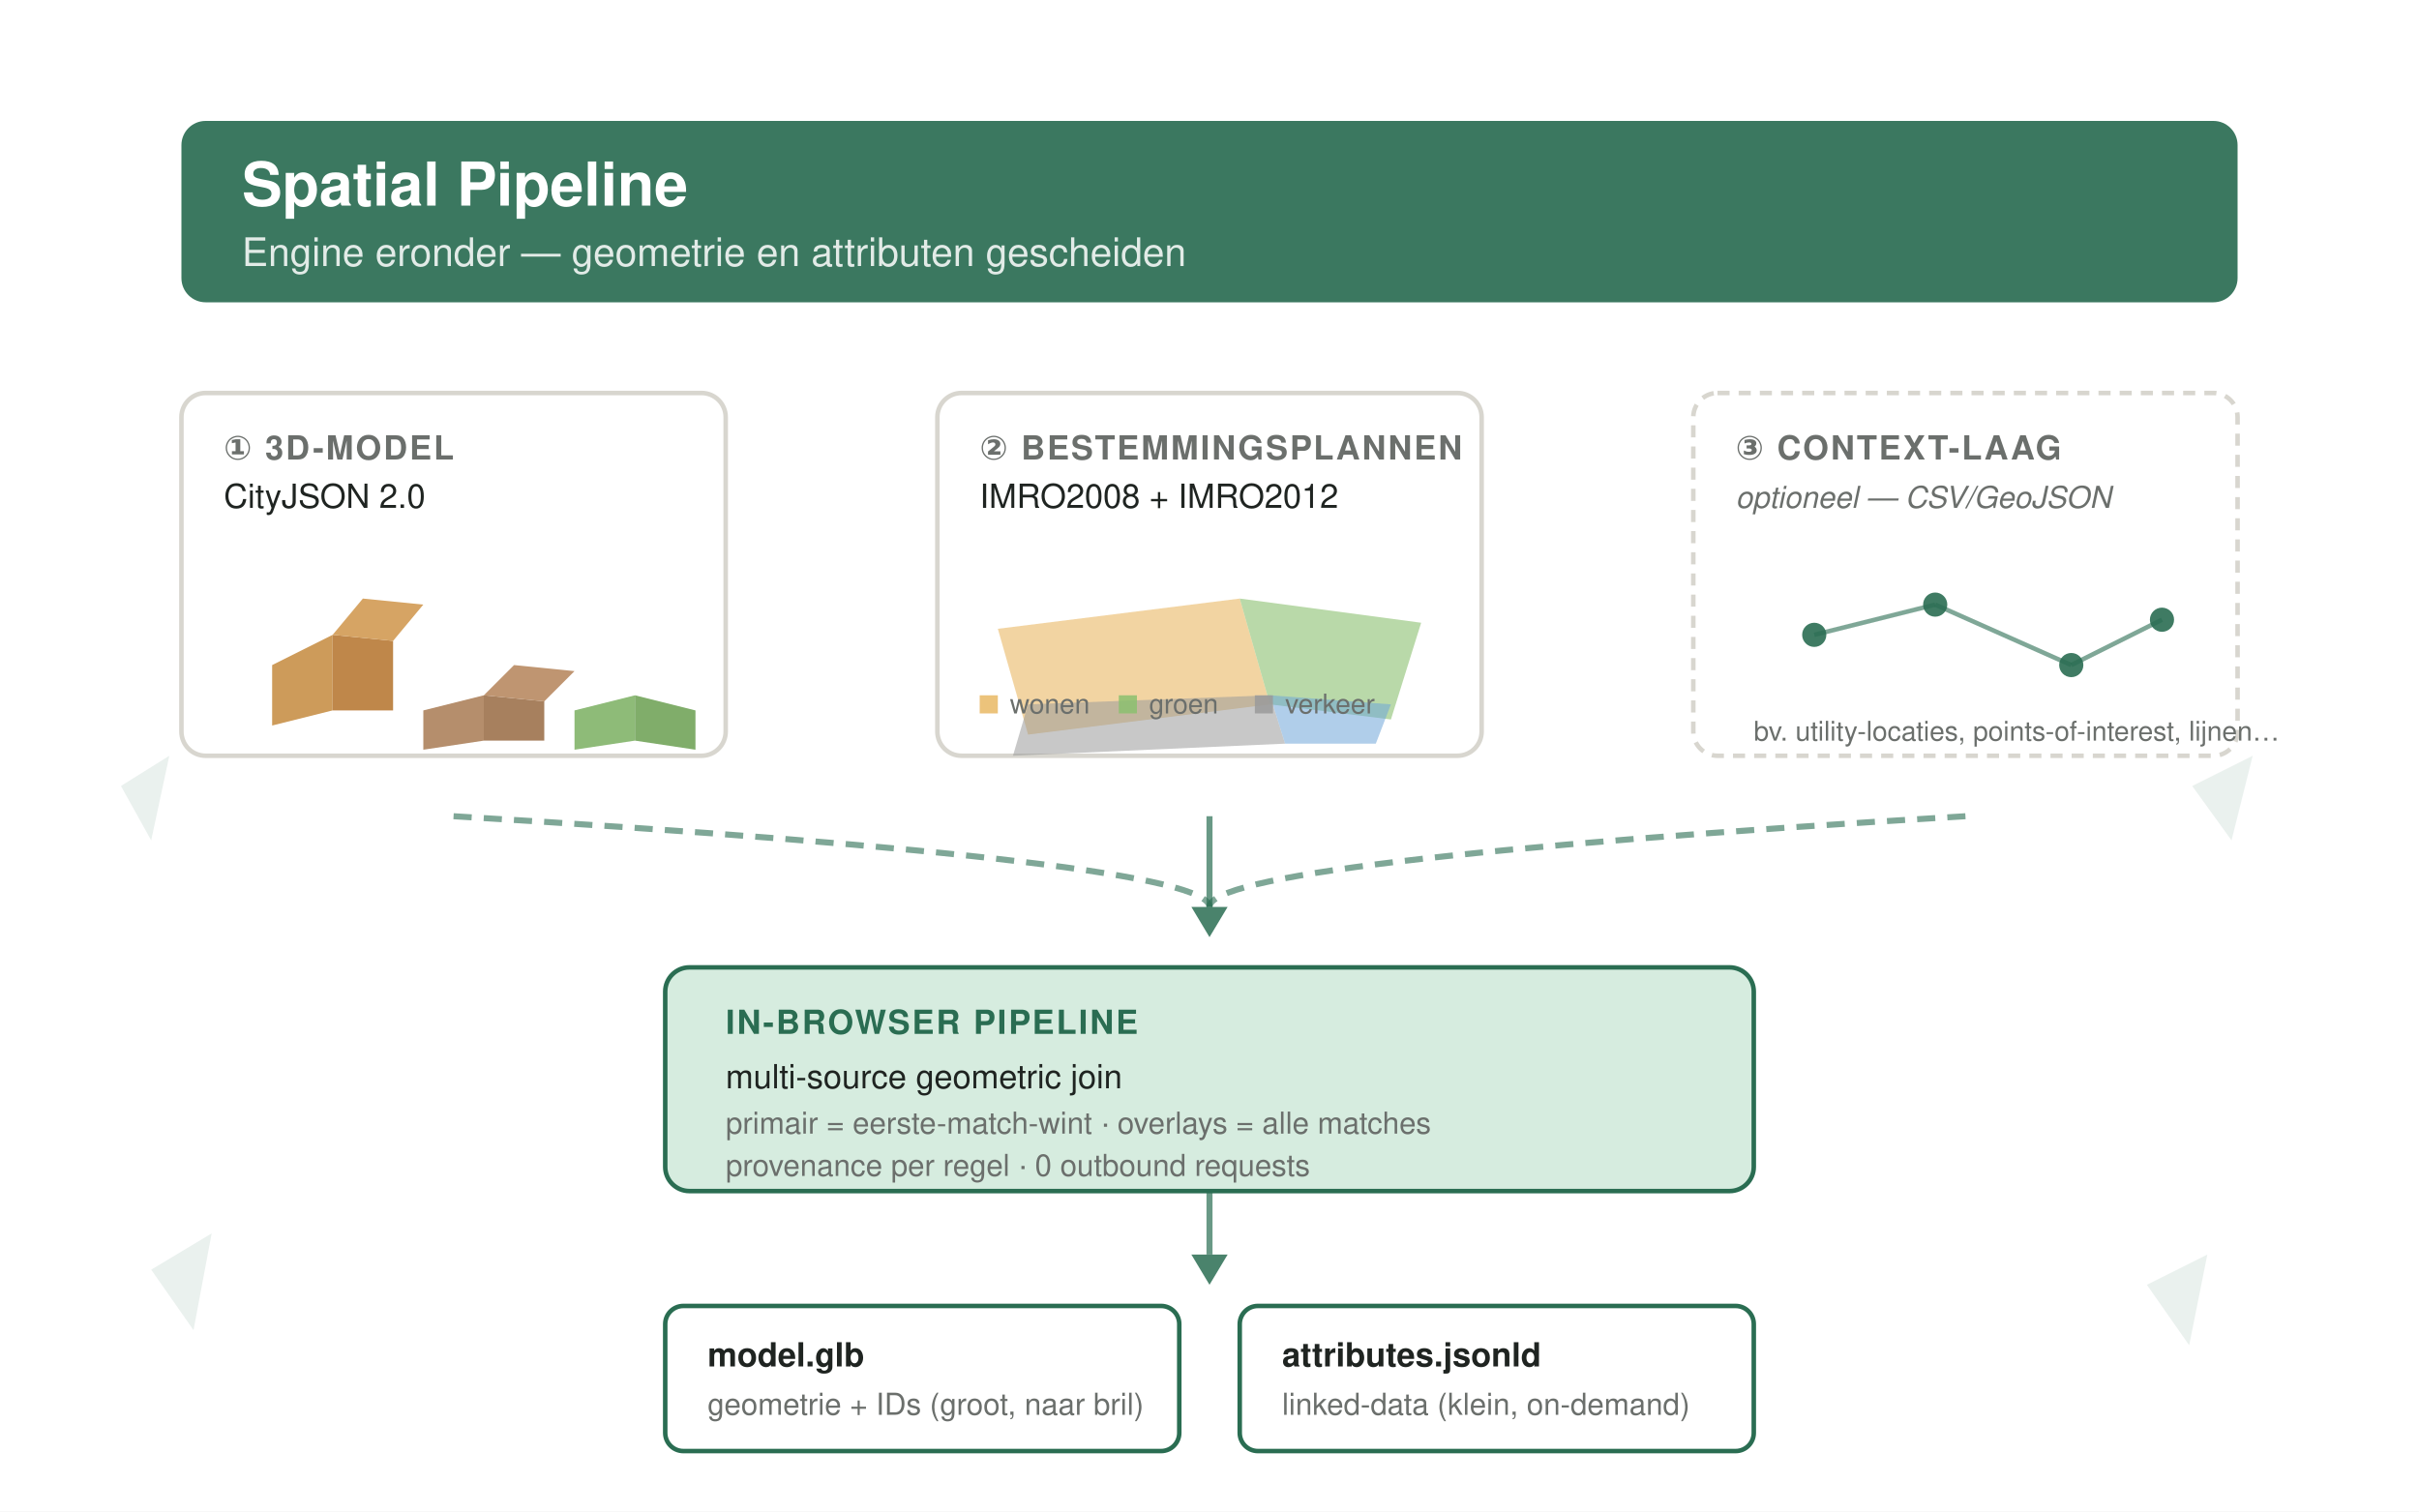
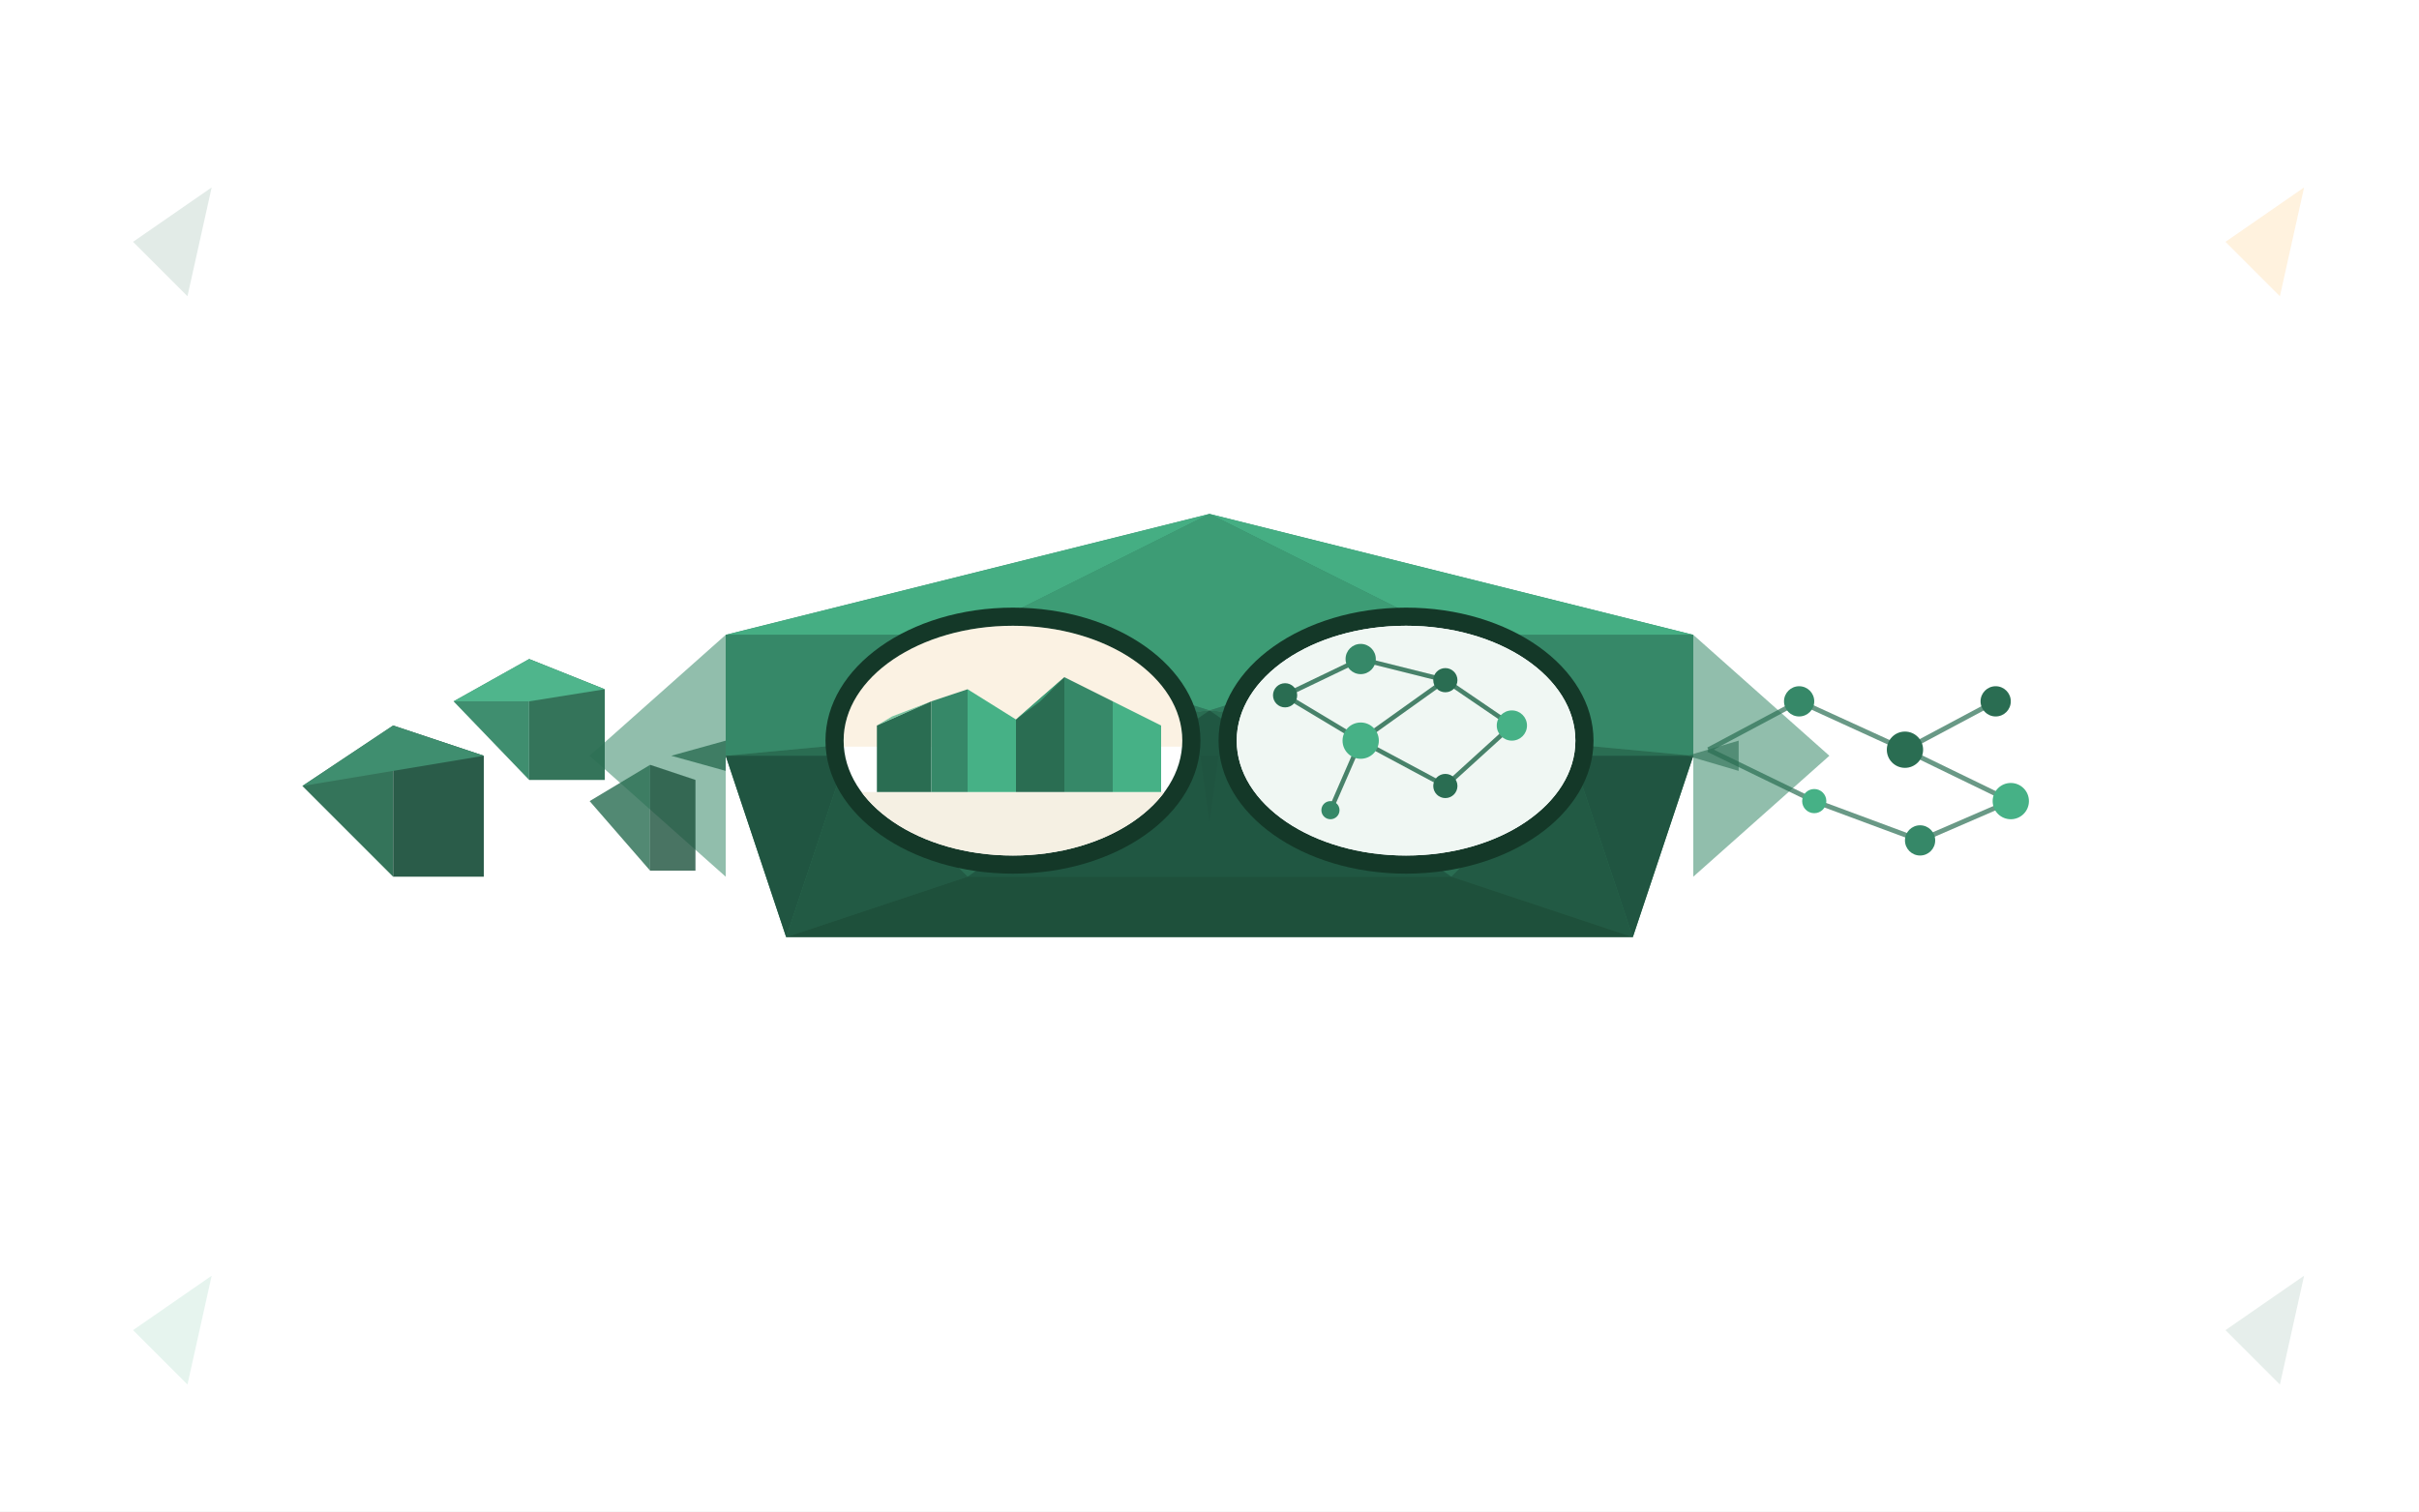
<svg xmlns="http://www.w3.org/2000/svg" viewBox="0 0 800 500" width="800" height="500">
  <rect width="800" height="500" fill="#FFFFFF" />
+   <polygon points="195,250 240,210 240,290" fill="#368868" opacity="0.55" />
+   <polygon points="605,250 560,210 560,290" fill="#368868" opacity="0.55" />
+   <polygon points="240,210 400,170 560,210 560,250 400,235 240,250" fill="#368868" />
+   <polygon points="240,210 400,170 320,210" fill="#46b186" opacity="0.92" />
+   <polygon points="400,170 560,210 480,210" fill="#46b186" opacity="0.92" />
+   <polygon points="320,210 400,170 480,210 400,235" fill="#3d9c75" />
+   <polygon points="240,210 320,210 280,250 240,250" fill="#368868" opacity="0.95" />
+   <polygon points="320,210 400,235 280,250" fill="#2f7a5d" />
+   <polygon points="480,210 560,210 560,250 520,250" fill="#368868" opacity="0.95" />
+   <polygon points="480,210 400,235 520,250" fill="#2f7a5d" />
+   <polygon points="240,250 400,235 560,250 540,310 260,310" fill="#2a6d52" />
+   <polygon points="240,250 280,250 260,310" fill="#1f5440" opacity="0.95" />
+   <polygon points="560,250 520,250 540,310" fill="#1f5440" opacity="0.95" />
+   <polygon points="280,250 400,235 320,290" fill="#2a6d52" />
+   <polygon points="400,235 520,250 480,290" fill="#2a6d52" />
+   <polygon points="280,250 320,290 260,310" fill="#225a44" />
+   <polygon points="520,250 480,290 540,310" fill="#225a44" />
+   <polygon points="320,290 400,235 480,290" fill="#1f5440" opacity="0.85" />
+   <polygon points="320,290 480,290 540,310 260,310" fill="#143828" opacity="0.55" />
+   <ellipse cx="335" cy="245" rx="62" ry="44" fill="#143828" />
+   <ellipse cx="335" cy="245" rx="56" ry="38" fill="#FFFFFF" />
  <g>
-     <rect x="60" y="40" width="680" height="60" rx="8" fill="#2a6d52" opacity="0.92" />
-     <text x="80" y="68" font-family="Helvetica, Arial, sans-serif" font-size="20" font-weight="600" fill="white">Spatial Pipeline</text>
-     <text x="80" y="88" font-family="Helvetica, Arial, sans-serif" font-size="13" fill="white" opacity="0.85">Engine eronder — geometrie en attributen gescheiden</text>
-   </g>
-   <g transform="translate(60, 130)">
-     <rect x="0" y="0" width="180" height="120" rx="8" fill="white" stroke="#d8d6cf" stroke-width="1.5" />
-     <text x="14" y="22" font-family="Helvetica, Arial, sans-serif" font-size="11" font-weight="600" fill="#6b6f6c" letter-spacing="0.06em">① 3D-MODEL</text>
-     <text x="14" y="38" font-family="Helvetica, Arial, sans-serif" font-size="11" fill="#1f2421">CityJSON 2.0</text>
-     <g transform="translate(20, 50)">
-       <polygon points="10,40 30,30 30,55 10,60" fill="#c89048" opacity="0.9" />
-       <polygon points="30,30 50,32 50,55 30,55" fill="#b87a36" opacity="0.9" />
-       <polygon points="30,30 40,18 60,20 50,32" fill="#d4a05c" opacity="0.95" />
-       <polygon points="60,55 80,50 80,65 60,68" fill="#a87a52" opacity="0.85" />
-       <polygon points="80,50 100,52 100,65 80,65" fill="#986a42" opacity="0.85" />
-       <polygon points="80,50 90,40 110,42 100,52" fill="#b88a62" opacity="0.9" />
-       <polygon points="110,55 130,50 130,65 110,68" fill="#7aaf60" opacity="0.85" />
-       <polygon points="130,50 150,55 150,68 130,65" fill="#6a9f50" opacity="0.85" />
+     <clipPath id="lensL">
+       <ellipse cx="335" cy="245" rx="56" ry="38" />
+     </clipPath>
+     <g clip-path="url(#lensL)">
+       <rect x="279" y="207" width="112" height="40" fill="#E9B864" opacity="0.18" />
+       <rect x="279" y="262" width="112" height="22" fill="#F5F0E3" />
+       <polygon points="290,262 290,240 308,232 308,262" fill="#2a6d52" />
+       <polygon points="308,262 308,232 320,228 320,262" fill="#368868" />
+       <polygon points="320,262 320,228 336,238 336,262" fill="#46b186" />
+       <polygon points="336,262 336,238 352,224 352,262" fill="#2a6d52" />
+       <polygon points="352,262 352,224 368,232 368,262" fill="#368868" />
+       <polygon points="368,262 368,232 384,240 384,262" fill="#46b186" />
+       <polygon points="290,240 308,232 295,237" fill="#46b186" opacity="0.7" />
+       <polygon points="336,238 352,224 344,232" fill="#46b186" opacity="0.7" />
    </g>
  </g>
-   <g transform="translate(310, 130)">
-     <rect x="0" y="0" width="180" height="120" rx="8" fill="white" stroke="#d8d6cf" stroke-width="1.5" />
-     <text x="14" y="22" font-family="Helvetica, Arial, sans-serif" font-size="11" font-weight="600" fill="#6b6f6c" letter-spacing="0.06em">② BESTEMMINGSPLANNEN</text>
-     <text x="14" y="38" font-family="Helvetica, Arial, sans-serif" font-size="11" fill="#1f2421">IMRO2008 + IMRO2012</text>
-     <g transform="translate(20, 48)">
-       <polygon points="0,30 80,20 90,55 10,65" fill="#e9b864" opacity="0.6" />
-       <polygon points="80,20 140,28 130,60 90,55" fill="#8bbf6f" opacity="0.6" />
-       <polygon points="10,55 90,52 95,68 5,72" fill="#9a9a9a" opacity="0.55" />
-       <polygon points="90,52 130,55 125,68 95,68" fill="#6fa5d8" opacity="0.55" />
-     </g>
-     <rect x="14" y="100" width="6" height="6" fill="#e9b864" opacity="0.85" />
-     <text x="24" y="106" font-family="Helvetica, Arial, sans-serif" font-size="9" fill="#6b6f6c">wonen</text>
-     <rect x="60" y="100" width="6" height="6" fill="#8bbf6f" opacity="0.85" />
-     <text x="70" y="106" font-family="Helvetica, Arial, sans-serif" font-size="9" fill="#6b6f6c">groen</text>
-     <rect x="105" y="100" width="6" height="6" fill="#9a9a9a" opacity="0.85" />
-     <text x="115" y="106" font-family="Helvetica, Arial, sans-serif" font-size="9" fill="#6b6f6c">verkeer</text>
-   </g>
-   <g transform="translate(560, 130)">
-     <rect x="0" y="0" width="180" height="120" rx="8" fill="white" stroke="#d8d6cf" stroke-width="1.5" stroke-dasharray="4,3" />
-     <text x="14" y="22" font-family="Helvetica, Arial, sans-serif" font-size="11" font-weight="600" fill="#6b6f6c" letter-spacing="0.06em">③ CONTEXT-LAAG</text>
-     <text x="14" y="38" font-family="Helvetica, Arial, sans-serif" font-size="10" fill="#6b6f6c" font-style="italic">optioneel — CSV/GeoJSON</text>
-     <g transform="translate(20, 50)">
-       <circle cx="20" cy="30" r="4" fill="#2a6d52" opacity="0.9" />
-       <circle cx="60" cy="20" r="4" fill="#2a6d52" opacity="0.9" />
-       <circle cx="105" cy="40" r="4" fill="#2a6d52" opacity="0.9" />
-       <circle cx="135" cy="25" r="4" fill="#2a6d52" opacity="0.9" />
-       <line x1="20" y1="30" x2="60" y2="20" stroke="#2a6d52" stroke-width="1.5" opacity="0.6" />
-       <line x1="60" y1="20" x2="105" y2="40" stroke="#2a6d52" stroke-width="1.5" opacity="0.6" />
-       <line x1="105" y1="40" x2="135" y2="25" stroke="#2a6d52" stroke-width="1.5" opacity="0.6" />
-       <text x="0" y="65" font-family="Helvetica, Arial, sans-serif" font-size="9" fill="#6b6f6c">bv. utility-locaties, points-of-interest, lijnen…</text>
+   <ellipse cx="465" cy="245" rx="62" ry="44" fill="#143828" />
+   <ellipse cx="465" cy="245" rx="56" ry="38" fill="#FFFFFF" />
+   <g>
+     <clipPath id="lensR">
+       <ellipse cx="465" cy="245" rx="56" ry="38" />
+     </clipPath>
+     <g clip-path="url(#lensR)">
+       <rect x="409" y="207" width="112" height="76" fill="#F0F7F3" />
+       <g stroke="#2a6d52" stroke-width="1.5" fill="none" opacity="0.85">
+         <line x1="425" y1="230" x2="450" y2="218" />
+         <line x1="425" y1="230" x2="450" y2="245" />
+         <line x1="450" y1="218" x2="478" y2="225" />
+         <line x1="450" y1="245" x2="478" y2="225" />
+         <line x1="450" y1="245" x2="478" y2="260" />
+         <line x1="478" y1="225" x2="500" y2="240" />
+         <line x1="478" y1="260" x2="500" y2="240" />
+         <line x1="450" y1="245" x2="440" y2="268" />
+       </g>
+       <circle cx="425" cy="230" r="4" fill="#2a6d52" />
+       <circle cx="450" cy="218" r="5" fill="#368868" />
+       <circle cx="478" cy="225" r="4" fill="#2a6d52" />
+       <circle cx="500" cy="240" r="5" fill="#46b186" />
+       <circle cx="478" cy="260" r="4" fill="#2a6d52" />
+       <circle cx="450" cy="245" r="6" fill="#46b186" />
+       <circle cx="440" cy="268" r="3" fill="#368868" />
    </g>
  </g>
-   <g>
-     <path d="M 150 270 Q 400 285 400 300" fill="none" stroke="#2a6d52" stroke-width="2" stroke-dasharray="6,4" opacity="0.6" />
-     <path d="M 400 270 L 400 300" fill="none" stroke="#2a6d52" stroke-width="2" opacity="0.7" />
-     <path d="M 650 270 Q 400 285 400 300" fill="none" stroke="#2a6d52" stroke-width="2" stroke-dasharray="6,4" opacity="0.6" />
-     <polygon points="394,300 400,310 406,300" fill="#2a6d52" opacity="0.85" />
+   <polygon points="397,250 403,250 400,272" fill="#1f5440" />
+   <g opacity="0.95">
+     <polygon points="100,260 130,240 130,290" fill="#2a6d52" />
+     <polygon points="130,240 160,250 160,290 130,290" fill="#1f5440" />
+     <polygon points="100,260 130,240 160,250 130,255" fill="#368868" />
+     <polygon points="150,232 175,218 175,258" fill="#368868" />
+     <polygon points="175,218 200,228 200,258 175,258" fill="#2a6d52" />
+     <polygon points="150,232 175,218 200,228 175,232" fill="#46b186" />
+     <polygon points="195,265 215,253 215,288" fill="#2a6d52" opacity="0.85" />
+     <polygon points="215,253 230,258 230,288 215,288" fill="#1f5440" opacity="0.85" />
  </g>
-   <g>
-     <rect x="220" y="320" width="360" height="74" rx="8" fill="#d6ecdf" stroke="#2a6d52" stroke-width="1.5" />
-     <text x="240" y="342" font-family="Helvetica, Arial, sans-serif" font-size="11" font-weight="600" fill="#2a6d52" letter-spacing="0.06em">IN-BROWSER PIPELINE</text>
-     <text x="240" y="360" font-family="Helvetica, Arial, sans-serif" font-size="11" fill="#1f2421">multi-source geometric join</text>
-     <text x="240" y="375" font-family="Helvetica, Arial, sans-serif" font-size="10" fill="#6b6f6c">primair = eerste-match-wint · overlays = alle matches</text>
-     <text x="240" y="389" font-family="Helvetica, Arial, sans-serif" font-size="10" fill="#6b6f6c">provenance per regel · 0 outbound requests</text>
+   <polygon points="222,250 240,245 240,255" fill="#2a6d52" opacity="0.8" />
+   <g stroke="#2a6d52" stroke-width="1.6" fill="none" opacity="0.7">
+     <line x1="565" y1="248" x2="595" y2="232" />
+     <line x1="595" y1="232" x2="630" y2="248" />
+     <line x1="565" y1="248" x2="600" y2="265" />
+     <line x1="600" y1="265" x2="635" y2="278" />
+     <line x1="630" y1="248" x2="660" y2="232" />
+     <line x1="630" y1="248" x2="665" y2="265" />
+     <line x1="635" y1="278" x2="665" y2="265" />
  </g>
-   <g>
-     <path d="M 400 394 L 400 415" fill="none" stroke="#2a6d52" stroke-width="2" opacity="0.7" />
-     <polygon points="394,415 400,425 406,415" fill="#2a6d52" opacity="0.85" />
-   </g>
-   <g transform="translate(220, 432)">
-     <rect x="0" y="0" width="170" height="48" rx="6" fill="white" stroke="#2a6d52" stroke-width="1.5" />
-     <text x="14" y="20" font-family="Helvetica, Arial, sans-serif" font-size="11" font-weight="600" fill="#1f2421">model.glb</text>
-     <text x="14" y="36" font-family="Helvetica, Arial, sans-serif" font-size="10" fill="#6b6f6c">geometrie + IDs (groot, naar bril)</text>
-   </g>
-   <g transform="translate(410, 432)">
-     <rect x="0" y="0" width="170" height="48" rx="6" fill="white" stroke="#2a6d52" stroke-width="1.5" />
-     <text x="14" y="20" font-family="Helvetica, Arial, sans-serif" font-size="11" font-weight="600" fill="#1f2421">attributes.jsonld</text>
-     <text x="14" y="36" font-family="Helvetica, Arial, sans-serif" font-size="10" fill="#6b6f6c">linked-data (klein, on-demand)</text>
-   </g>
-   <polygon points="50,420 70,408 64,440" fill="#2a6d52" opacity="0.1" />
-   <polygon points="710,425 730,415 724,445" fill="#2a6d52" opacity="0.1" />
-   <polygon points="40,260 56,250 50,278" fill="#2a6d52" opacity="0.1" />
-   <polygon points="725,260 745,250 738,278" fill="#2a6d52" opacity="0.1" />
+   <circle cx="595" cy="232" r="5" fill="#368868" />
+   <circle cx="630" cy="248" r="6" fill="#2a6d52" />
+   <circle cx="600" cy="265" r="4" fill="#46b186" />
+   <circle cx="635" cy="278" r="5" fill="#368868" />
+   <circle cx="660" cy="232" r="5" fill="#2a6d52" />
+   <circle cx="665" cy="265" r="6" fill="#46b186" />
+   <polygon points="558,250 575,245 575,255" fill="#2a6d52" opacity="0.6" />
+   <polygon points="44,80 70,62 62,98" fill="#2a6d52" opacity="0.14" />
+   <polygon points="736,80 762,62 754,98" fill="#FFA92D" opacity="0.16" />
+   <polygon points="44,440 70,422 62,458" fill="#46b186" opacity="0.14" />
+   <polygon points="736,440 762,422 754,458" fill="#2a6d52" opacity="0.12" />
</svg>
